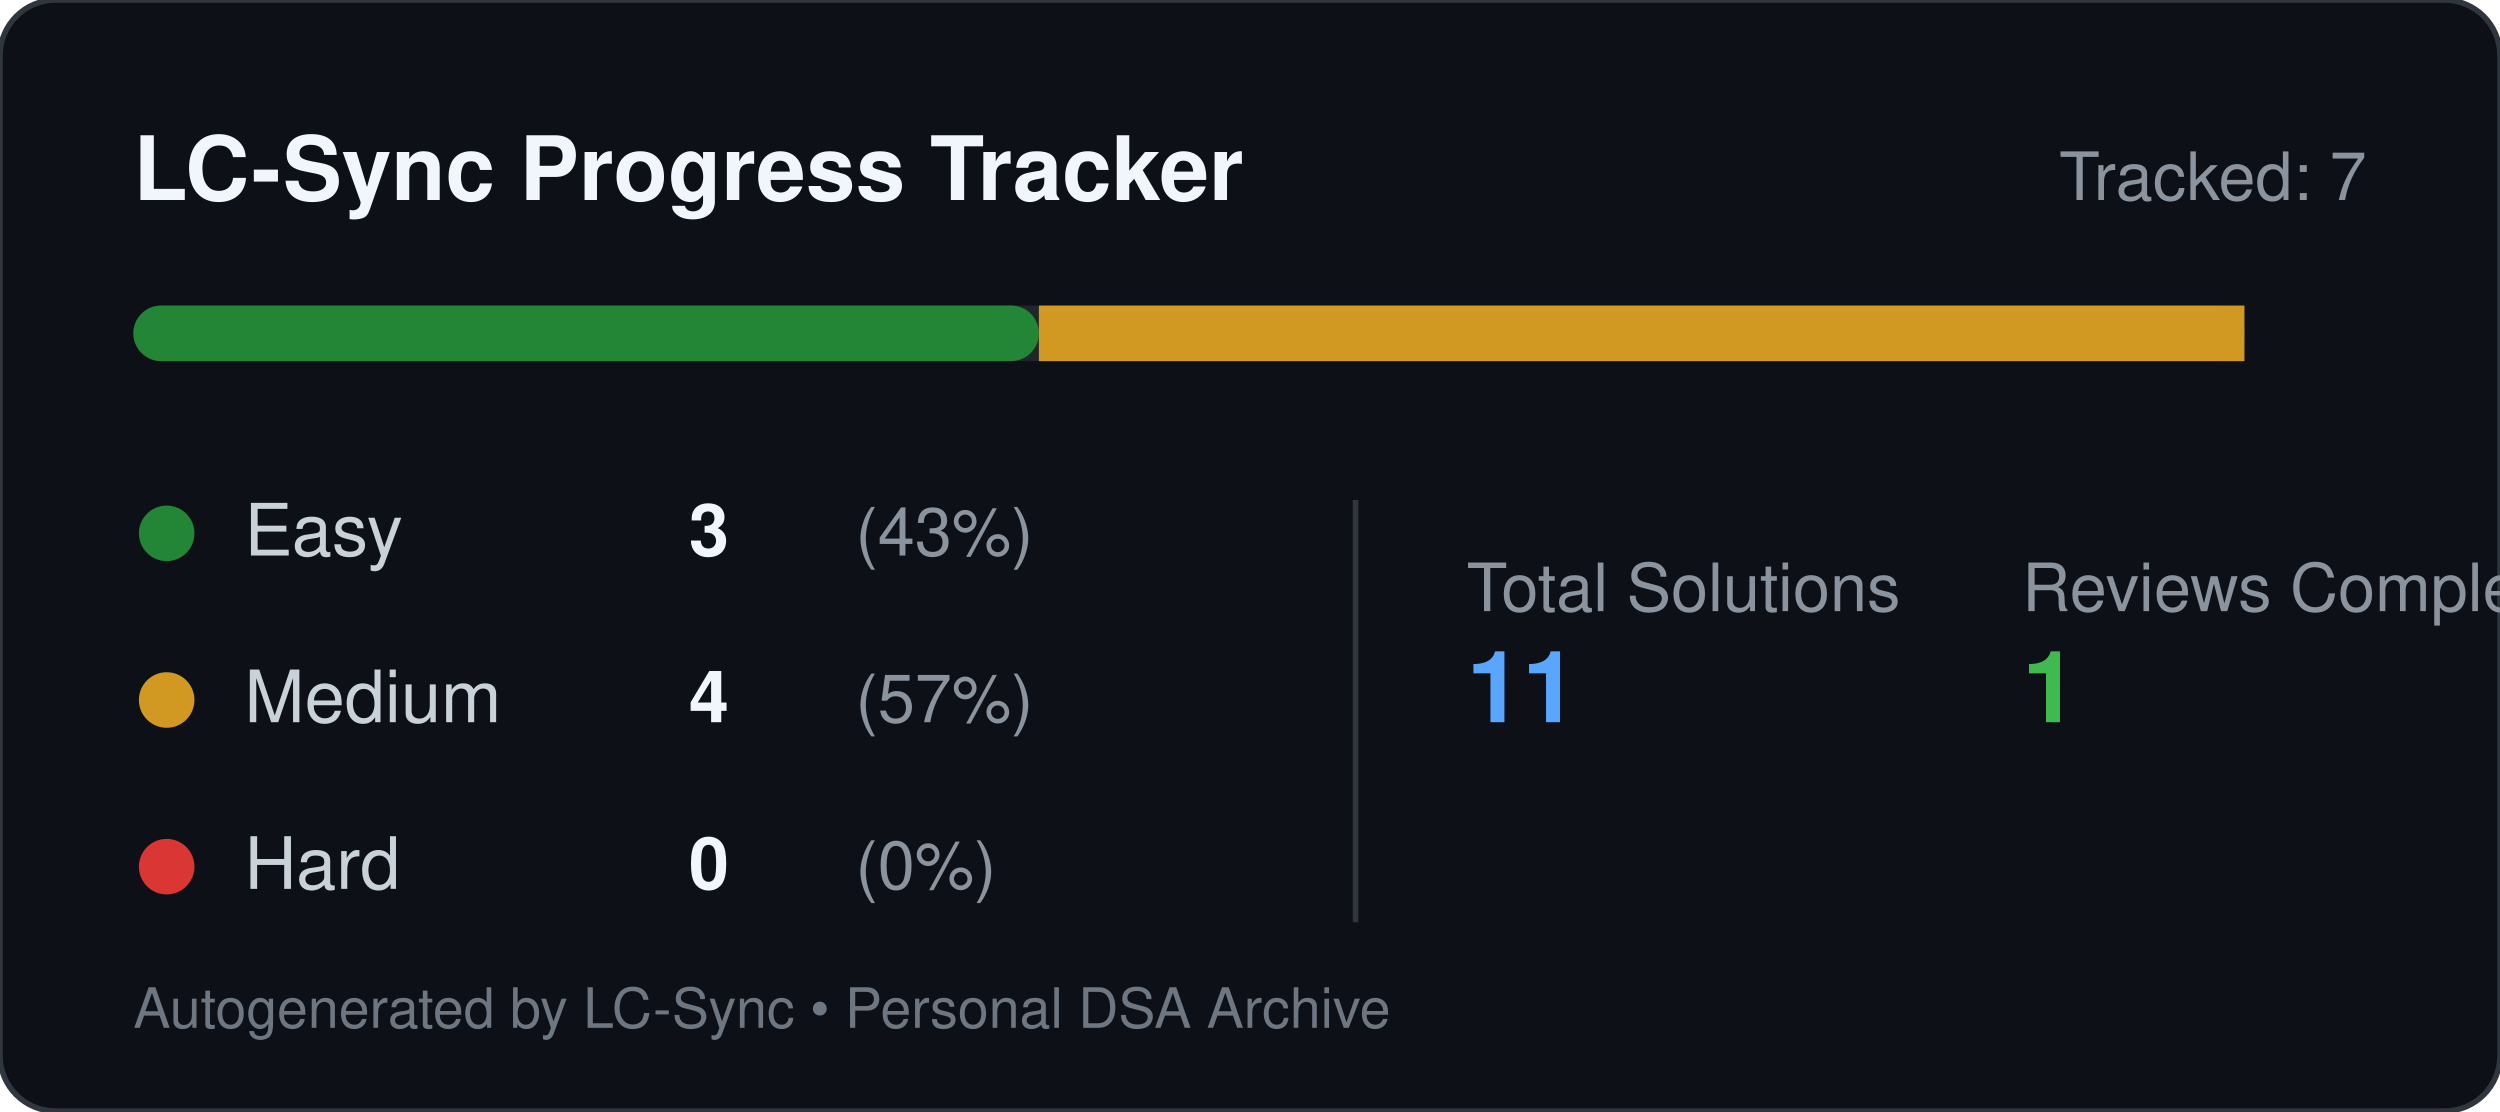
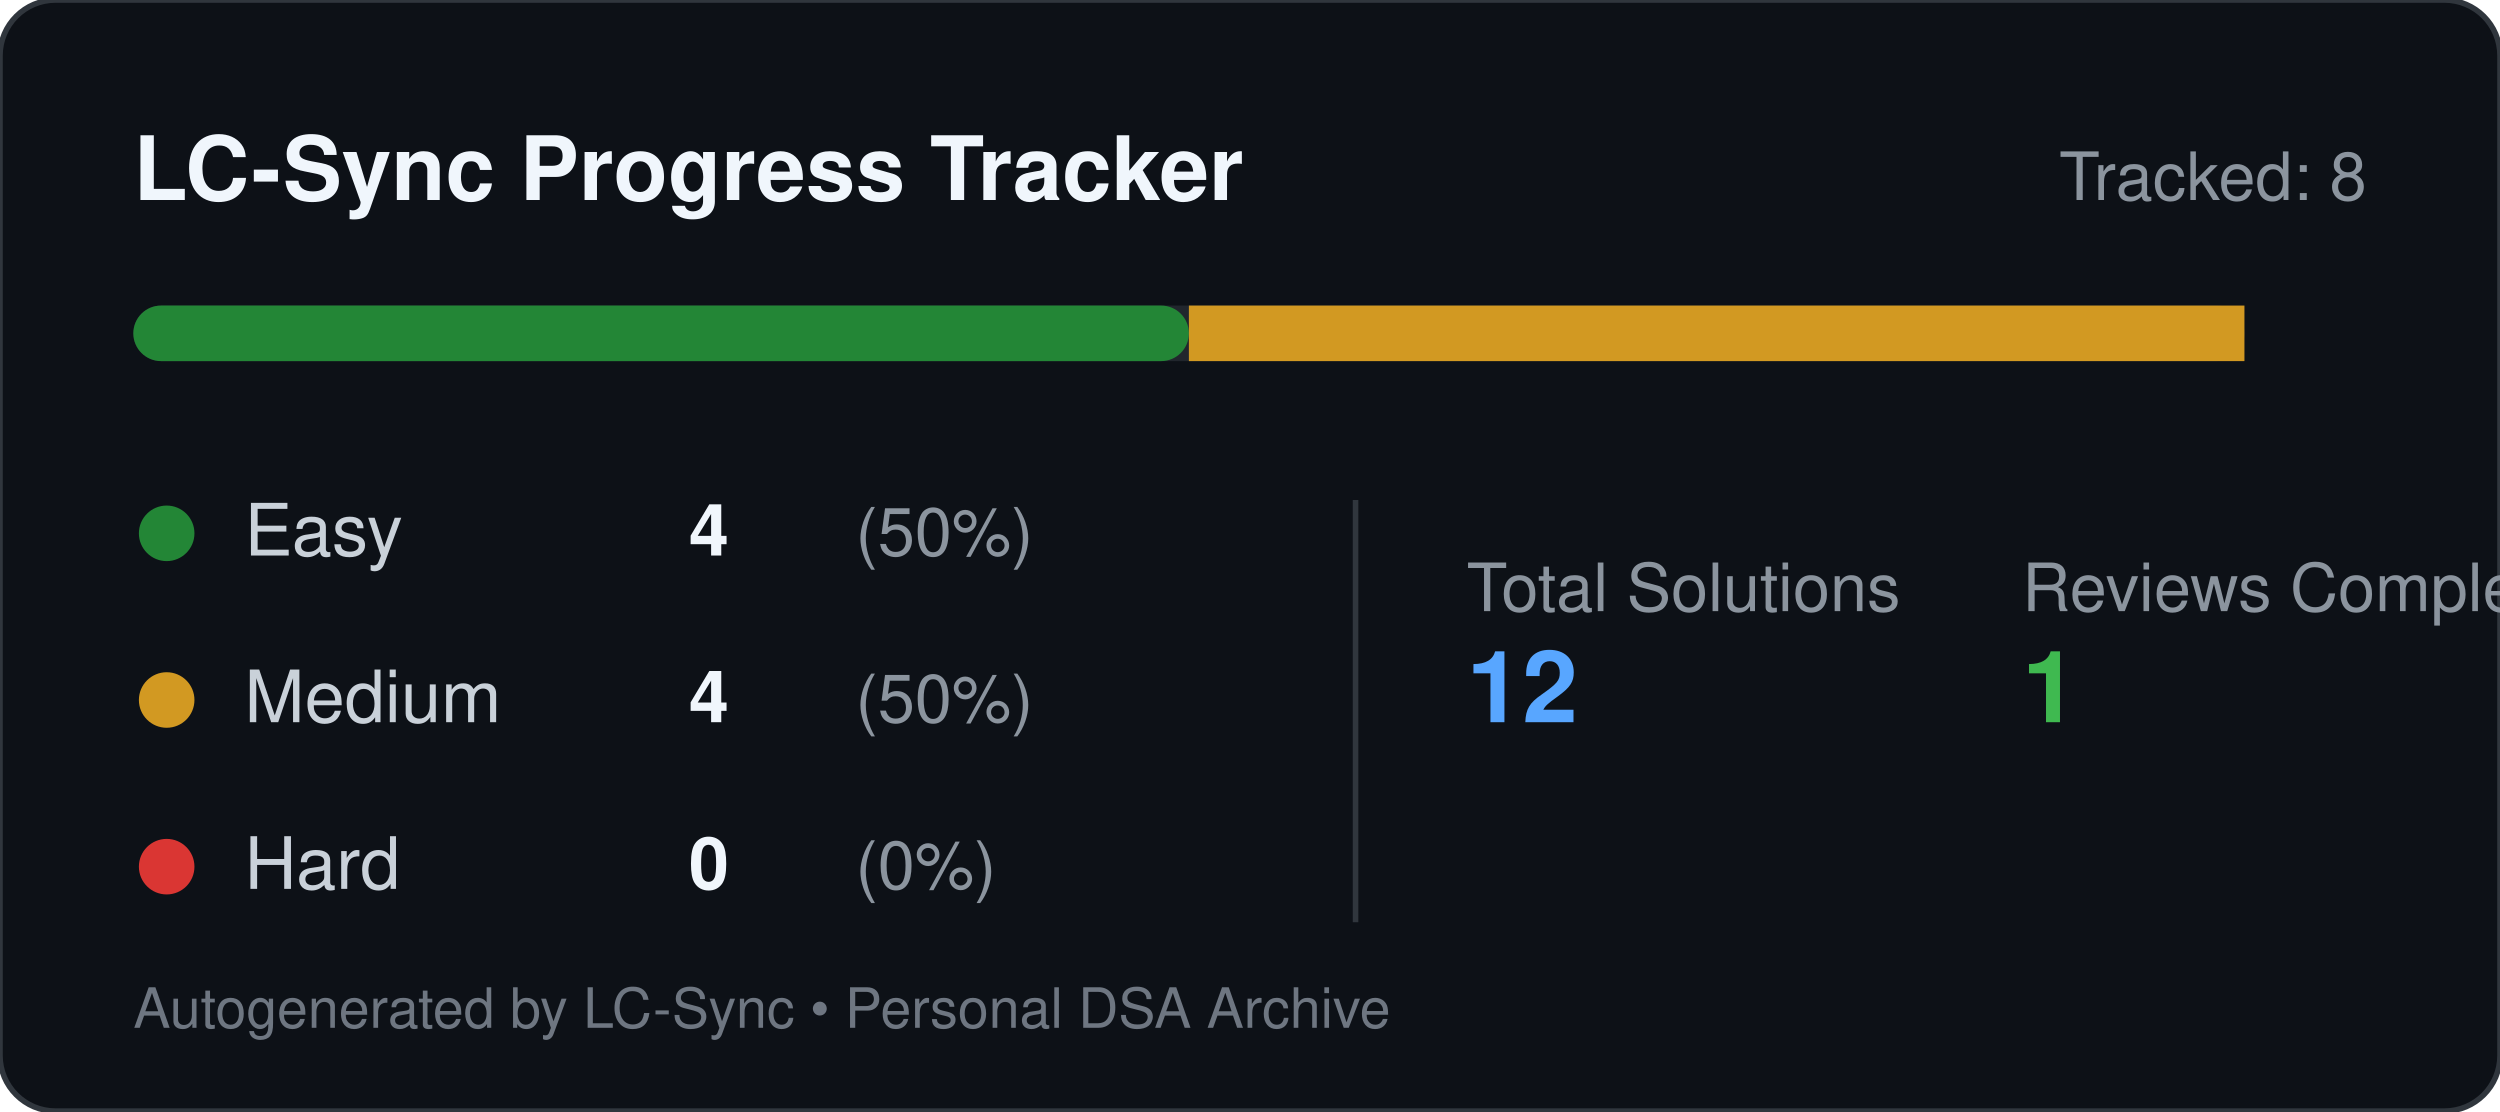
<svg xmlns="http://www.w3.org/2000/svg" width="450" height="200" viewBox="0 0 450 200" fill="none">
  <rect width="450" height="200" rx="10" fill="#0d1117" stroke="#30363d" stroke-width="1" />
  <text x="24" y="36" fill="#f0f6fc" font-family="-apple-system, BlinkMacSystemFont, 'Segoe UI', Helvetica, Arial, sans-serif" font-size="16" font-weight="600">LC-Sync Progress Tracker</text>
-   <text x="426" y="36" text-anchor="end" fill="#8b949e" font-family="-apple-system, BlinkMacSystemFont, 'Segoe UI', Helvetica, Arial, sans-serif" font-size="12">Tracked: 7</text>
+   <text x="426" y="36" text-anchor="end" fill="#8b949e" font-family="-apple-system, BlinkMacSystemFont, 'Segoe UI', Helvetica, Arial, sans-serif" font-size="12">Tracked: 8</text>
  <g transform="translate(24, 55)">
    <rect width="380" height="10" rx="5" fill="#21262d" />
-     <rect x="0" y="0" width="163" height="10" rx="5" fill="#238636" />
-     <rect x="163" y="0" width="217" height="10" fill="#d29922" />
+     <rect x="0" y="0" width="190" height="10" rx="5" fill="#238636" />
+     <rect x="190" y="0" width="190" height="10" fill="#d29922" />
    <rect x="380" y="0" width="0" height="10" rx="5" fill="#da3633" />
  </g>
  <g transform="translate(24, 90)" font-family="-apple-system, BlinkMacSystemFont, 'Segoe UI', Helvetica, Arial, sans-serif">
    <circle cx="6" cy="6" r="5" fill="#238636" />
    <text x="20" y="10" fill="#c9d1d9" font-size="13">Easy</text>
-     <text x="100" y="10" fill="#f0f6fc" font-size="13" font-weight="600">3</text>
-     <text x="130" y="10" fill="#8b949e" font-size="12">(43%)</text>
+     <text x="100" y="10" fill="#f0f6fc" font-size="13" font-weight="600">4</text>
+     <text x="130" y="10" fill="#8b949e" font-size="12">(50%)</text>
    <circle cx="6" cy="36" r="5" fill="#d29922" />
    <text x="20" y="40" fill="#c9d1d9" font-size="13">Medium</text>
    <text x="100" y="40" fill="#f0f6fc" font-size="13" font-weight="600">4</text>
-     <text x="130" y="40" fill="#8b949e" font-size="12">(57%)</text>
+     <text x="130" y="40" fill="#8b949e" font-size="12">(50%)</text>
    <circle cx="6" cy="66" r="5" fill="#da3633" />
    <text x="20" y="70" fill="#c9d1d9" font-size="13">Hard</text>
    <text x="100" y="70" fill="#f0f6fc" font-size="13" font-weight="600">0</text>
    <text x="130" y="70" fill="#8b949e" font-size="12">(0%)</text>
    <line x1="220" y1="0" x2="220" y2="76" stroke="#30363d" stroke-width="1" />
    <text x="240" y="20" fill="#8b949e" font-size="12">Total Solutions</text>
-     <text x="240" y="40" fill="#58a6ff" font-size="18" font-weight="600">11</text>
+     <text x="240" y="40" fill="#58a6ff" font-size="18" font-weight="600">12</text>
    <text x="340" y="20" fill="#8b949e" font-size="12">Reviews Completed</text>
    <text x="340" y="40" fill="#3fb950" font-size="18" font-weight="600">1</text>
  </g>
  <text x="24" y="185" fill="#6e7681" font-family="-apple-system, BlinkMacSystemFont, 'Segoe UI', Helvetica, Arial, sans-serif" font-size="10">Autogenerated by LC-Sync • Personal DSA Archive</text>
</svg>
